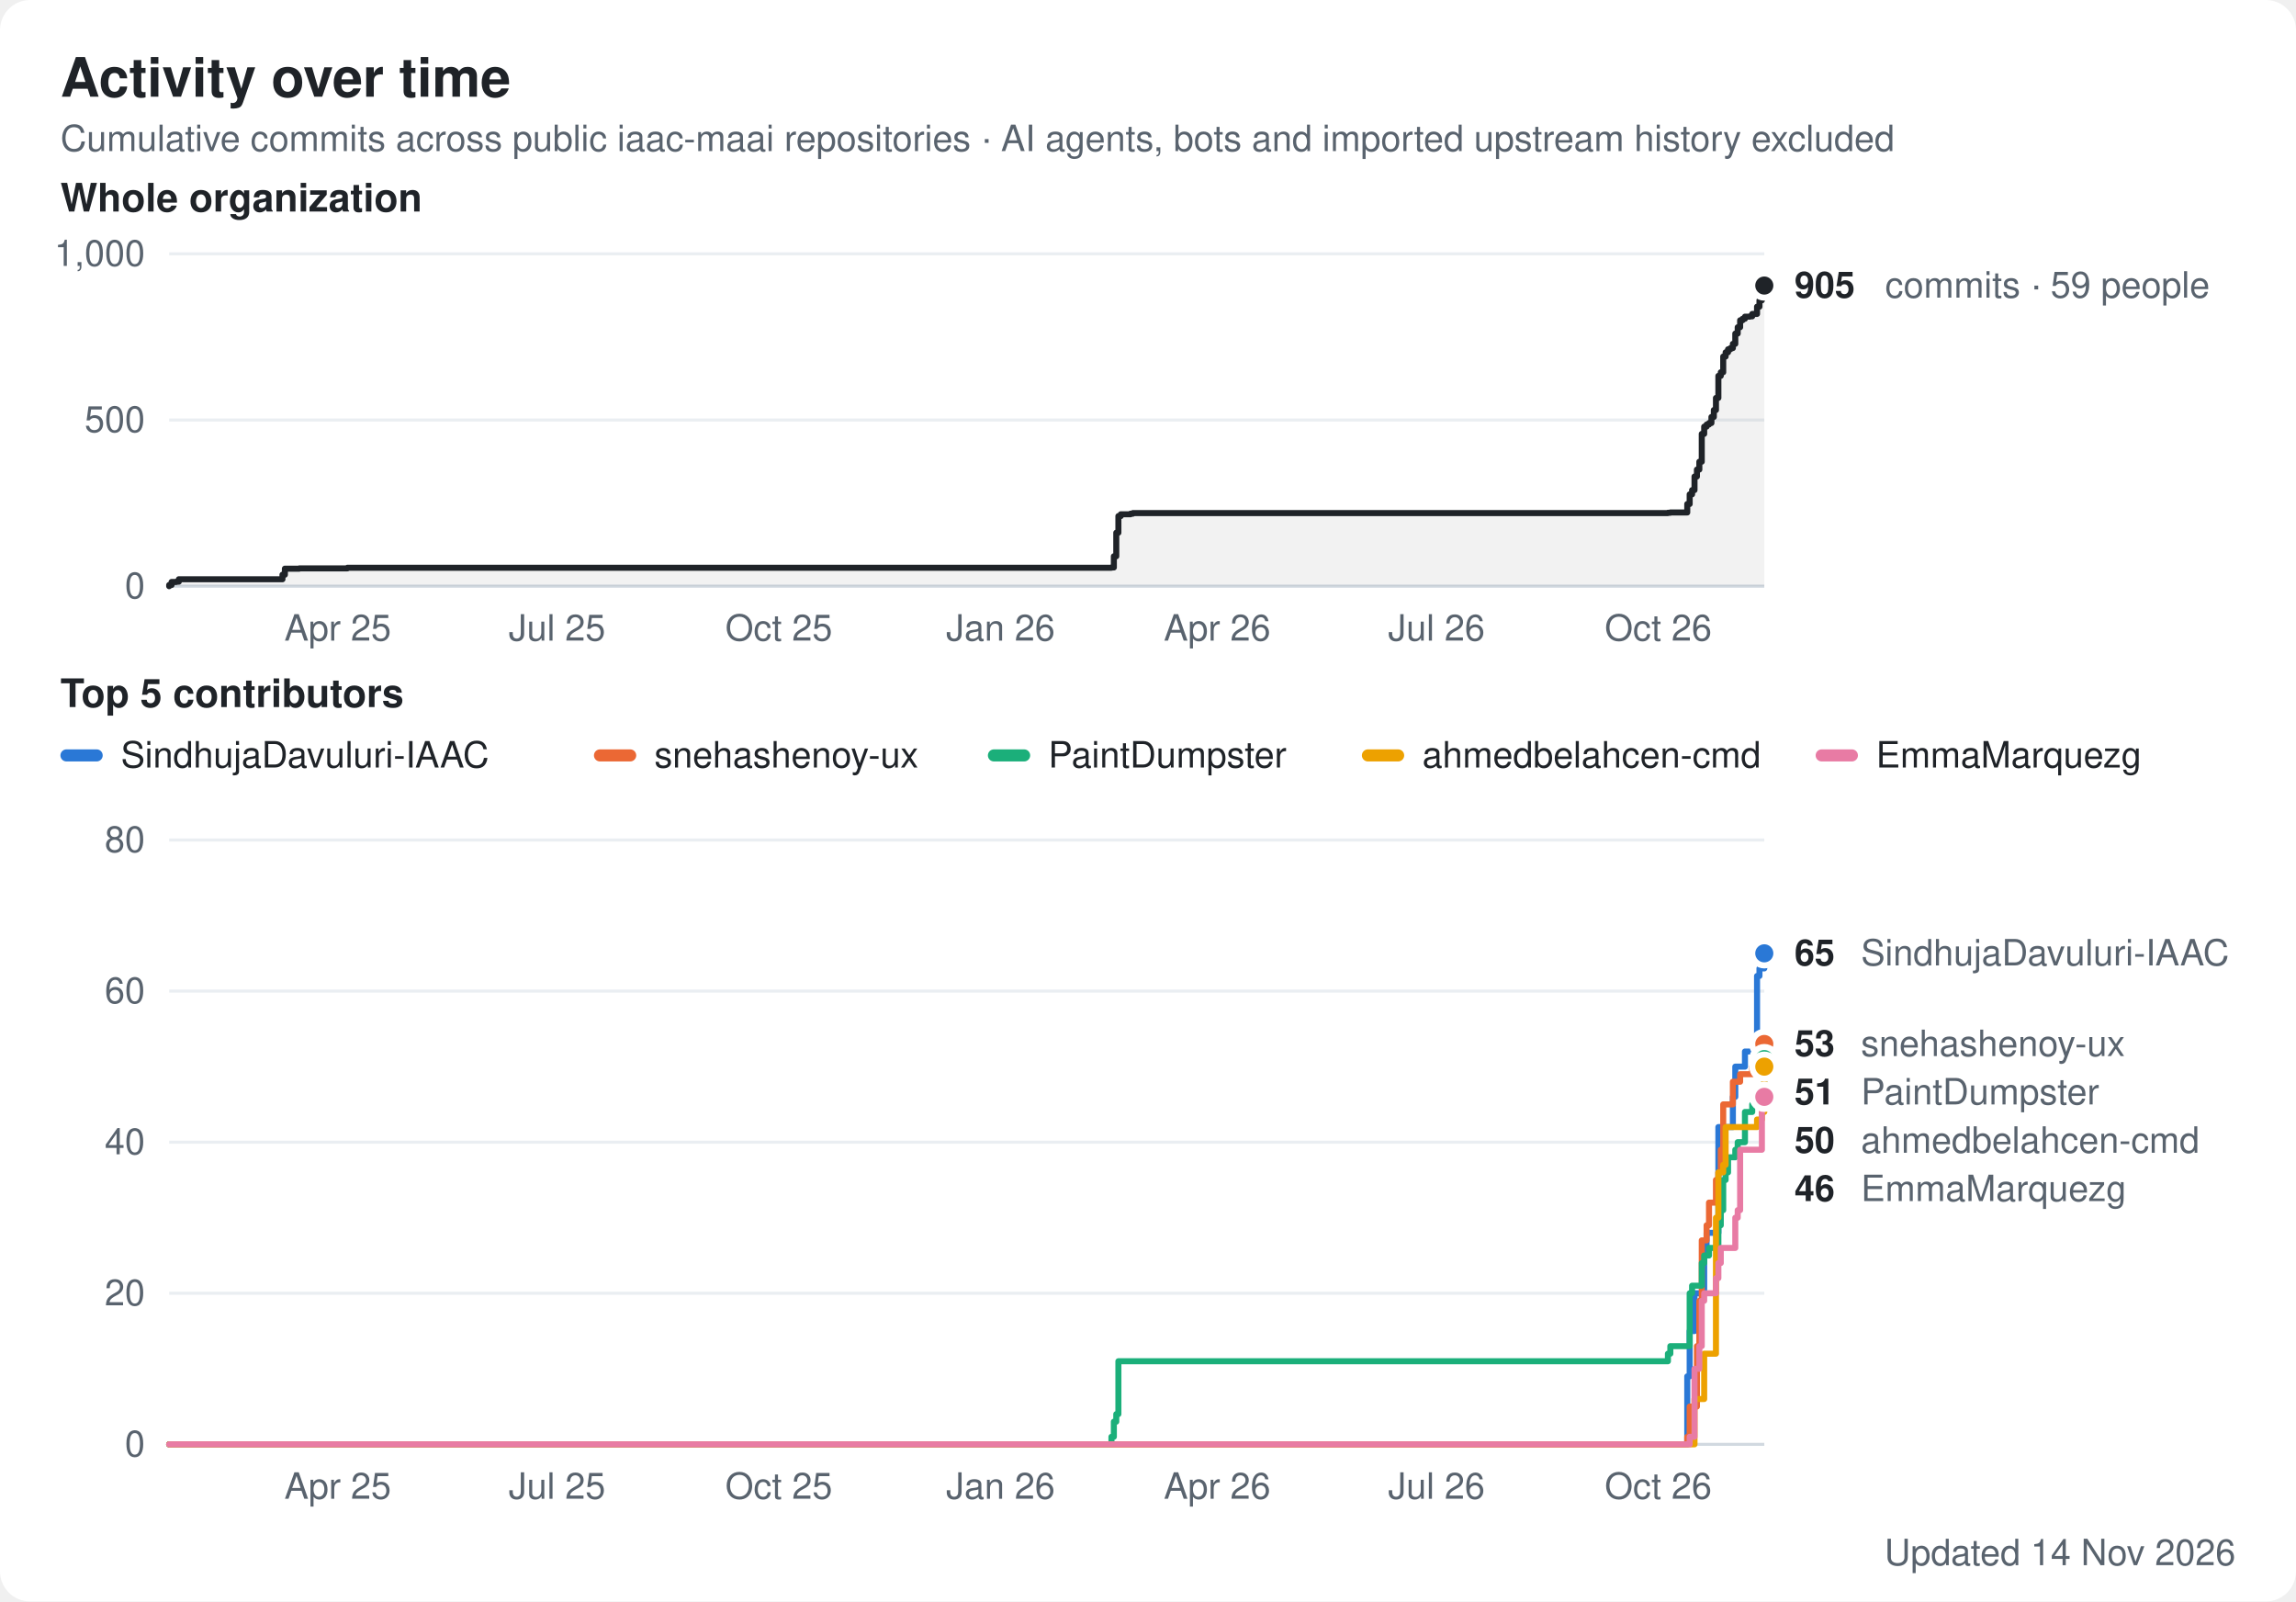
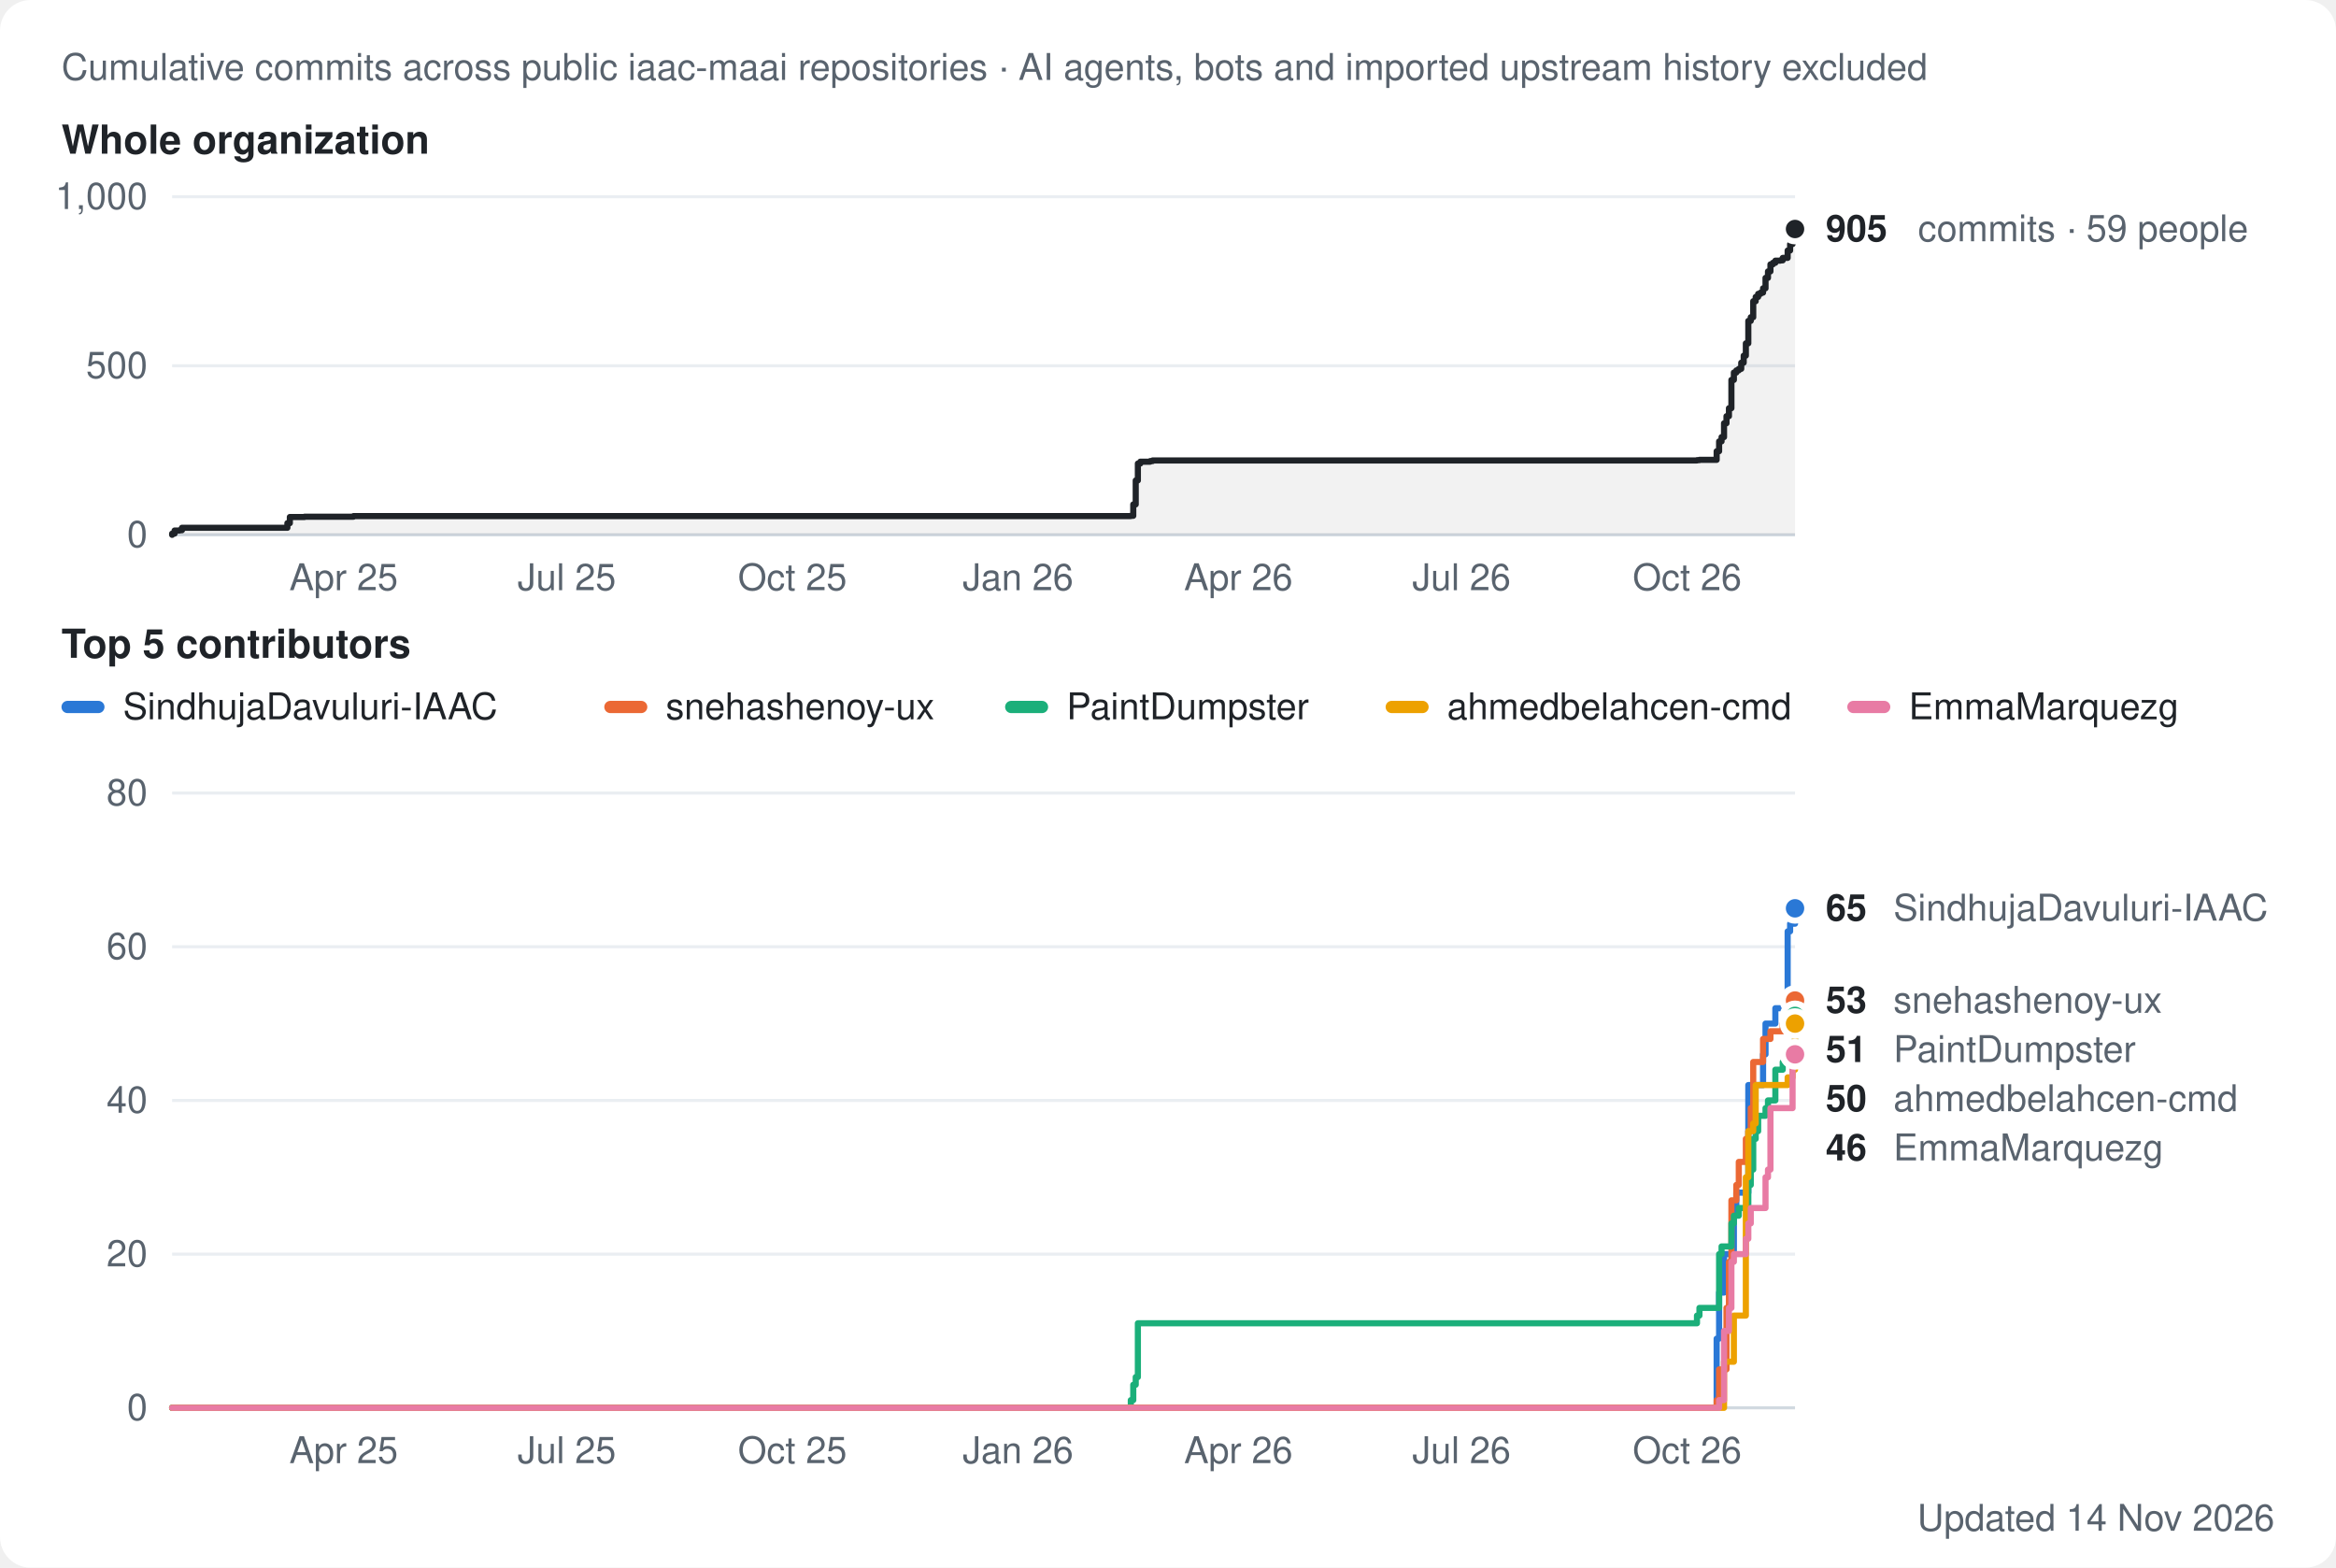
- <svg xmlns="http://www.w3.org/2000/svg" width="760" height="530" viewBox="0 0 760 530" role="img" aria-label="Cumulative commits over time across the iaac-maai organization, in total and for the top 5 contributors">
+ <svg xmlns="http://www.w3.org/2000/svg" width="760" height="510" viewBox="0 0 760 510" role="img" aria-label="Cumulative commits over time across the iaac-maai organization, in total and for the top 5 contributors">
  <style>
.bg{fill:#ffffff} .t1{fill:#1f2328} .t2{fill:#59636e} .grid{stroke:#eaeef2} .axis{stroke:#d1d9e0} .ring{stroke:#ffffff} .total{stroke:#1f2328} .totalf{fill:#1f2328} .area{fill:#1f2328;opacity:.06}
.s0{stroke:#2a78d6} .f0{fill:#2a78d6}
.s1{stroke:#eb6834} .f1{fill:#eb6834}
.s2{stroke:#1baf7a} .f2{fill:#1baf7a}
.s3{stroke:#eda100} .f3{fill:#eda100}
.s4{stroke:#e87ba4} .f4{fill:#e87ba4}
@media (prefers-color-scheme: dark){
  .bg{fill:#0d1117} .t1{fill:#e6edf3} .t2{fill:#9198a1} .grid{stroke:#1f252c} .axis{stroke:#30363d} .ring{stroke:#0d1117} .total{stroke:#e6edf3} .totalf{fill:#e6edf3} .area{fill:#e6edf3;opacity:.08}
  .s0{stroke:#3987e5} .f0{fill:#3987e5}
  .s1{stroke:#d95926} .f1{fill:#d95926}
  .s2{stroke:#199e70} .f2{fill:#199e70}
  .s3{stroke:#c98500} .f3{fill:#c98500}
  .s4{stroke:#d55181} .f4{fill:#d55181}
}
text{font-family:-apple-system,Segoe UI,Helvetica,Arial,sans-serif} .title{font-size:18px;font-weight:600} .h{font-size:13px;font-weight:600} .small{font-size:12px} .val{font-size:12px;font-weight:600}
.line{fill:none;stroke-width:2;stroke-linejoin:round;stroke-linecap:round}
</style>
-   <rect class="bg" width="760" height="530" rx="10" />
-   <text class="title t1" x="20" y="32">Activity over time</text>
-   <text class="small t2" x="20" y="50">Cumulative commits across public iaac-maai repositories · AI agents, bots and imported upstream history excluded</text>
-   <text class="h t1" x="20" y="70">Whole organization</text>
-   <line class="axis" x1="56" x2="584" y1="194.0" y2="194.0" stroke-width="1" />
-   <text class="small t2" x="48" y="198.0" text-anchor="end">0</text>
-   <line class="grid" x1="56" x2="584" y1="139.0" y2="139.0" stroke-width="1" />
-   <text class="small t2" x="48" y="143.0" text-anchor="end">500</text>
-   <line class="grid" x1="56" x2="584" y1="84.0" y2="84.0" stroke-width="1" />
-   <text class="small t2" x="48" y="88.0" text-anchor="end">1,000</text>
-   <polygon class="area" points="56.0,194.0 56.0,194.0 56.0,194.0 56.0,193.6 56.8,193.6 56.8,192.6 58.4,192.6 58.4,192.5 59.2,192.5 59.2,191.7 93.5,191.7 93.5,190.2 94.3,190.2 94.3,188.2 99.1,188.2 99.1,188.1 115.0,188.1 115.0,187.9 367.9,187.9 367.9,187.8 368.7,187.8 368.7,184.1 369.5,184.1 369.5,176.3 370.2,176.3 370.2,170.8 371.0,170.8 371.0,170.2 374.2,170.2 374.2,170.0 375.0,170.0 375.0,169.8 552.1,169.8 552.1,169.7 552.9,169.7 552.9,169.6 558.5,169.6 558.5,166.8 559.3,166.8 559.3,163.6 560.1,163.6 560.1,162.2 560.9,162.2 560.9,157.7 561.7,157.7 561.7,155.4 562.5,155.4 562.5,152.8 563.3,152.8 563.3,143.6 564.1,143.6 564.1,141.2 564.9,141.2 564.9,140.5 565.7,140.5 565.7,140.0 566.5,140.0 566.5,138.0 567.3,138.0 567.3,135.7 568.0,135.7 568.0,131.7 568.8,131.7 568.8,124.4 569.6,124.4 569.6,123.2 570.4,123.2 570.4,118.0 571.2,118.0 571.2,116.6 572.0,116.6 572.0,115.6 572.8,115.6 572.8,115.2 573.6,115.2 573.6,113.8 574.4,113.8 574.4,110.4 575.2,110.4 575.2,108.3 576.0,108.3 576.0,106.0 576.8,106.0 576.8,105.5 577.6,105.5 577.6,104.8 579.2,104.8 579.2,104.7 580.0,104.7 580.0,103.9 581.6,103.9 581.6,101.5 582.4,101.5 582.4,99.4 583.2,99.4 583.2,96.4 584.0,96.4 584.0,94.5 584.0,94.5 584.0,194.0" />
-   <polyline class="line total" points="56.0,194.0 56.0,194.0 56.0,193.6 56.8,193.6 56.8,192.6 58.4,192.6 58.4,192.5 59.2,192.5 59.2,191.7 93.5,191.7 93.5,190.2 94.3,190.2 94.3,188.2 99.1,188.2 99.1,188.1 115.0,188.1 115.0,187.9 367.9,187.9 367.9,187.8 368.7,187.8 368.7,184.1 369.5,184.1 369.5,176.3 370.2,176.3 370.2,170.8 371.0,170.8 371.0,170.2 374.2,170.2 374.2,170.0 375.0,170.0 375.0,169.8 552.1,169.8 552.1,169.7 552.9,169.7 552.9,169.6 558.5,169.6 558.5,166.8 559.3,166.8 559.3,163.6 560.1,163.6 560.1,162.2 560.9,162.2 560.9,157.7 561.7,157.7 561.7,155.4 562.5,155.4 562.5,152.8 563.3,152.8 563.3,143.6 564.1,143.6 564.1,141.2 564.9,141.2 564.9,140.5 565.7,140.5 565.7,140.0 566.5,140.0 566.5,138.0 567.3,138.0 567.3,135.7 568.0,135.7 568.0,131.7 568.8,131.7 568.8,124.4 569.6,124.4 569.6,123.2 570.4,123.2 570.4,118.0 571.2,118.0 571.2,116.6 572.0,116.6 572.0,115.6 572.8,115.6 572.8,115.2 573.6,115.2 573.6,113.8 574.4,113.8 574.4,110.4 575.2,110.4 575.2,108.3 576.0,108.3 576.0,106.0 576.8,106.0 576.8,105.5 577.6,105.5 577.6,104.8 579.2,104.8 579.2,104.7 580.0,104.7 580.0,103.9 581.6,103.9 581.6,101.5 582.4,101.5 582.4,99.4 583.2,99.4 583.2,96.4 584.0,96.4 584.0,94.5 584.0,94.5" />
-   <circle class="totalf ring" cx="584.0" cy="94.5" r="4" stroke-width="2" />
-   <text class="val t1" x="594.0" y="98.5">905</text>
-   <text class="small t2" x="624.0" y="98.5">commits · 59 people</text>
-   <text class="small t2" x="111.8" y="212.0" text-anchor="middle">Apr 25</text>
-   <text class="small t2" x="184.4" y="212.0" text-anchor="middle">Jul 25</text>
-   <text class="small t2" x="257.8" y="212.0" text-anchor="middle">Oct 25</text>
-   <text class="small t2" x="331.2" y="212.0" text-anchor="middle">Jan 26</text>
-   <text class="small t2" x="402.9" y="212.0" text-anchor="middle">Apr 26</text>
-   <text class="small t2" x="475.5" y="212.0" text-anchor="middle">Jul 26</text>
-   <text class="small t2" x="548.9" y="212.0" text-anchor="middle">Oct 26</text>
-   <text class="h t1" x="20" y="234">Top 5 contributors</text>
-   <rect class="f0" x="20" y="248" width="14" height="4" rx="2" />
-   <text class="small t1" x="40" y="254">SindhujaDavuluri-IAAC</text>
-   <rect class="f1" x="196.6" y="248" width="14" height="4" rx="2" />
-   <text class="small t1" x="216.6" y="254">snehashenoy-ux</text>
-   <rect class="f2" x="327.0" y="248" width="14" height="4" rx="2" />
-   <text class="small t1" x="347.0" y="254">PaintDumpster</text>
-   <rect class="f3" x="450.8" y="248" width="14" height="4" rx="2" />
-   <text class="small t1" x="470.8" y="254">ahmedbelahcen-cmd</text>
-   <rect class="f4" x="601.0" y="248" width="14" height="4" rx="2" />
-   <text class="small t1" x="621.0" y="254">EmmaMarquezg</text>
-   <line class="axis" x1="56" x2="584" y1="478.0" y2="478.0" stroke-width="1" />
-   <text class="small t2" x="48" y="482.0" text-anchor="end">0</text>
-   <line class="grid" x1="56" x2="584" y1="428.0" y2="428.0" stroke-width="1" />
-   <text class="small t2" x="48" y="432.0" text-anchor="end">20</text>
-   <line class="grid" x1="56" x2="584" y1="378.0" y2="378.0" stroke-width="1" />
-   <text class="small t2" x="48" y="382.0" text-anchor="end">40</text>
-   <line class="grid" x1="56" x2="584" y1="328.0" y2="328.0" stroke-width="1" />
-   <text class="small t2" x="48" y="332.0" text-anchor="end">60</text>
-   <line class="grid" x1="56" x2="584" y1="278.0" y2="278.0" stroke-width="1" />
-   <text class="small t2" x="48" y="282.0" text-anchor="end">80</text>
-   <polyline class="line s0" points="56.0,478.0 558.5,478.0 558.5,455.5 559.3,455.5 559.3,440.5 560.9,440.5 560.9,428.0 564.1,428.0 564.1,413.0 564.9,413.0 564.9,408.0 568.8,408.0 568.8,373.0 573.6,373.0 573.6,363.0 574.4,363.0 574.4,353.0 577.6,353.0 577.6,348.0 581.6,348.0 581.6,323.0 582.4,323.0 582.4,320.5 584.0,320.5 584.0,315.5 584.0,315.5" />
-   <polyline class="line s1" points="56.0,478.0 558.5,478.0 558.5,475.5 559.3,475.5 559.3,465.5 561.7,465.5 561.7,445.5 562.5,445.5 562.5,430.5 563.3,430.5 563.3,410.5 564.9,410.5 564.9,405.5 565.7,405.5 565.7,398.0 568.0,398.0 568.0,390.5 568.8,390.5 568.8,388.0 569.6,388.0 569.6,380.5 570.4,380.5 570.4,365.5 573.6,365.5 573.6,358.0 576.0,358.0 576.0,355.5 580.0,355.5 580.0,353.0 583.2,353.0 583.2,345.5 584.0,345.5" />
-   <polyline class="line s2" points="56.0,478.0 367.9,478.0 367.9,475.5 368.7,475.5 368.7,470.5 369.5,470.5 369.5,468.0 370.2,468.0 370.2,450.5 552.1,450.5 552.1,448.0 552.9,448.0 552.9,445.5 559.3,445.5 559.3,428.0 560.1,428.0 560.1,425.5 563.3,425.5 563.3,418.0 564.1,418.0 564.1,415.5 565.7,415.5 565.7,413.0 568.8,413.0 568.8,405.5 569.6,405.5 569.6,400.5 570.4,400.5 570.4,390.5 571.2,390.5 571.2,388.0 572.0,388.0 572.0,383.0 574.4,383.0 574.4,380.5 575.2,380.5 575.2,378.0 577.6,378.0 577.6,368.0 580.0,368.0 580.0,365.5 582.4,365.5 582.4,363.0 584.0,363.0 584.0,350.5 584.0,350.5" />
-   <polyline class="line s3" points="56.0,478.0 560.9,478.0 560.9,463.0 564.1,463.0 564.1,448.0 568.0,448.0 568.0,403.0 568.8,403.0 568.8,388.0 570.4,388.0 570.4,385.5 571.2,385.5 571.2,373.0 581.6,373.0 581.6,370.5 583.2,370.5 583.2,368.0 584.0,368.0 584.0,353.0 584.0,353.0" />
-   <polyline class="line s4" points="56.0,478.0 559.3,478.0 559.3,475.5 560.9,475.5 560.9,453.0 562.5,453.0 562.5,445.5 563.3,445.5 563.3,430.5 564.1,430.5 564.1,428.0 568.0,428.0 568.0,423.0 568.8,423.0 568.8,418.0 569.6,418.0 569.6,413.0 574.4,413.0 574.4,403.0 575.2,403.0 575.2,400.5 576.0,400.5 576.0,380.5 583.2,380.5 583.2,363.0 584.0,363.0" />
-   <circle class="f0 ring" cx="584.0" cy="315.5" r="4" stroke-width="2" />
-   <circle class="f1 ring" cx="584.0" cy="345.5" r="4" stroke-width="2" />
-   <circle class="f2 ring" cx="584.0" cy="350.5" r="4" stroke-width="2" />
-   <circle class="f3 ring" cx="584.0" cy="353.0" r="4" stroke-width="2" />
-   <circle class="f4 ring" cx="584.0" cy="363.0" r="4" stroke-width="2" />
-   <text class="val t1" x="594.0" y="319.5">65</text>
-   <text class="small t2" x="616.0" y="319.5">SindhujaDavuluri-IAAC</text>
-   <text class="val t1" x="594.0" y="349.5">53</text>
-   <text class="small t2" x="616.0" y="349.5">snehashenoy-ux</text>
-   <text class="val t1" x="594.0" y="365.5">51</text>
-   <text class="small t2" x="616.0" y="365.5">PaintDumpster</text>
-   <text class="val t1" x="594.0" y="381.5">50</text>
-   <text class="small t2" x="616.0" y="381.5">ahmedbelahcen-cmd</text>
-   <text class="val t1" x="594.0" y="397.5">46</text>
-   <text class="small t2" x="616.0" y="397.5">EmmaMarquezg</text>
-   <text class="small t2" x="111.8" y="496.0" text-anchor="middle">Apr 25</text>
-   <text class="small t2" x="184.4" y="496.0" text-anchor="middle">Jul 25</text>
-   <text class="small t2" x="257.8" y="496.0" text-anchor="middle">Oct 25</text>
-   <text class="small t2" x="331.2" y="496.0" text-anchor="middle">Jan 26</text>
-   <text class="small t2" x="402.9" y="496.0" text-anchor="middle">Apr 26</text>
-   <text class="small t2" x="475.5" y="496.0" text-anchor="middle">Jul 26</text>
-   <text class="small t2" x="548.9" y="496.0" text-anchor="middle">Oct 26</text>
-   <text class="small t2" x="740" y="518" text-anchor="end">Updated 14 Nov 2026</text>
+   <rect class="bg" width="760" height="510" rx="10" />
+   <text class="small t2" x="20" y="26">Cumulative commits across public iaac-maai repositories · AI agents, bots and imported upstream history excluded</text>
+   <text class="h t1" x="20" y="50">Whole organization</text>
+   <line class="axis" x1="56" x2="584" y1="174.0" y2="174.0" stroke-width="1" />
+   <text class="small t2" x="48" y="178.0" text-anchor="end">0</text>
+   <line class="grid" x1="56" x2="584" y1="119.0" y2="119.0" stroke-width="1" />
+   <text class="small t2" x="48" y="123.0" text-anchor="end">500</text>
+   <line class="grid" x1="56" x2="584" y1="64.0" y2="64.0" stroke-width="1" />
+   <text class="small t2" x="48" y="68.0" text-anchor="end">1,000</text>
+   <polygon class="area" points="56.0,174.0 56.0,174.0 56.0,174.0 56.0,173.6 56.8,173.6 56.8,172.6 58.4,172.6 58.4,172.5 59.2,172.5 59.2,171.7 93.5,171.7 93.5,170.2 94.3,170.2 94.3,168.2 99.1,168.2 99.1,168.1 115.0,168.1 115.0,167.9 367.9,167.9 367.9,167.8 368.7,167.8 368.7,164.1 369.5,164.1 369.5,156.3 370.2,156.3 370.2,150.8 371.0,150.8 371.0,150.2 374.2,150.2 374.2,150.0 375.0,150.0 375.0,149.8 552.1,149.8 552.1,149.7 552.9,149.7 552.9,149.6 558.5,149.6 558.5,146.8 559.3,146.8 559.3,143.6 560.1,143.6 560.1,142.2 560.9,142.2 560.9,137.7 561.7,137.7 561.7,135.4 562.5,135.4 562.5,132.8 563.3,132.8 563.3,123.6 564.1,123.6 564.1,121.2 564.9,121.2 564.9,120.5 565.7,120.5 565.7,120.0 566.5,120.0 566.5,118.0 567.3,118.0 567.3,115.7 568.0,115.7 568.0,111.7 568.8,111.7 568.8,104.4 569.6,104.4 569.6,103.2 570.4,103.2 570.4,98.0 571.2,98.0 571.2,96.6 572.0,96.6 572.0,95.6 572.8,95.6 572.8,95.2 573.6,95.2 573.6,93.8 574.4,93.8 574.4,90.4 575.2,90.4 575.2,88.3 576.0,88.3 576.0,86.0 576.8,86.0 576.8,85.5 577.6,85.5 577.6,84.8 579.2,84.8 579.2,84.7 580.0,84.7 580.0,83.9 581.6,83.9 581.6,81.5 582.4,81.5 582.4,79.4 583.2,79.4 583.2,76.4 584.0,76.4 584.0,74.5 584.0,74.5 584.0,174.0" />
+   <polyline class="line total" points="56.0,174.0 56.0,174.0 56.0,173.6 56.8,173.6 56.8,172.6 58.4,172.6 58.4,172.5 59.2,172.5 59.2,171.7 93.5,171.7 93.5,170.2 94.3,170.2 94.3,168.2 99.1,168.2 99.1,168.1 115.0,168.1 115.0,167.9 367.9,167.9 367.9,167.8 368.7,167.8 368.7,164.1 369.5,164.1 369.5,156.3 370.2,156.3 370.2,150.8 371.0,150.8 371.0,150.2 374.2,150.2 374.2,150.0 375.0,150.0 375.0,149.8 552.1,149.8 552.1,149.7 552.9,149.7 552.9,149.6 558.5,149.6 558.5,146.8 559.3,146.8 559.3,143.6 560.1,143.6 560.1,142.2 560.9,142.2 560.9,137.7 561.7,137.7 561.7,135.4 562.5,135.4 562.5,132.8 563.3,132.8 563.3,123.6 564.1,123.6 564.1,121.2 564.9,121.2 564.9,120.5 565.7,120.5 565.7,120.0 566.5,120.0 566.5,118.0 567.3,118.0 567.3,115.7 568.0,115.7 568.0,111.7 568.8,111.7 568.8,104.4 569.6,104.4 569.6,103.2 570.4,103.2 570.4,98.0 571.2,98.0 571.2,96.6 572.0,96.6 572.0,95.6 572.8,95.6 572.8,95.2 573.6,95.2 573.6,93.8 574.4,93.8 574.4,90.4 575.2,90.4 575.2,88.3 576.0,88.3 576.0,86.0 576.8,86.0 576.8,85.5 577.6,85.5 577.6,84.8 579.2,84.8 579.2,84.7 580.0,84.7 580.0,83.9 581.6,83.9 581.6,81.5 582.4,81.5 582.4,79.4 583.2,79.4 583.2,76.4 584.0,76.4 584.0,74.5 584.0,74.5" />
+   <circle class="totalf ring" cx="584.0" cy="74.5" r="4" stroke-width="2" />
+   <text class="val t1" x="594.0" y="78.5">905</text>
+   <text class="small t2" x="624.0" y="78.5">commits · 59 people</text>
+   <text class="small t2" x="111.8" y="192.0" text-anchor="middle">Apr 25</text>
+   <text class="small t2" x="184.4" y="192.0" text-anchor="middle">Jul 25</text>
+   <text class="small t2" x="257.8" y="192.0" text-anchor="middle">Oct 25</text>
+   <text class="small t2" x="331.2" y="192.0" text-anchor="middle">Jan 26</text>
+   <text class="small t2" x="402.9" y="192.0" text-anchor="middle">Apr 26</text>
+   <text class="small t2" x="475.5" y="192.0" text-anchor="middle">Jul 26</text>
+   <text class="small t2" x="548.9" y="192.0" text-anchor="middle">Oct 26</text>
+   <text class="h t1" x="20" y="214">Top 5 contributors</text>
+   <rect class="f0" x="20" y="228" width="14" height="4" rx="2" />
+   <text class="small t1" x="40" y="234">SindhujaDavuluri-IAAC</text>
+   <rect class="f1" x="196.6" y="228" width="14" height="4" rx="2" />
+   <text class="small t1" x="216.6" y="234">snehashenoy-ux</text>
+   <rect class="f2" x="327.0" y="228" width="14" height="4" rx="2" />
+   <text class="small t1" x="347.0" y="234">PaintDumpster</text>
+   <rect class="f3" x="450.8" y="228" width="14" height="4" rx="2" />
+   <text class="small t1" x="470.8" y="234">ahmedbelahcen-cmd</text>
+   <rect class="f4" x="601.0" y="228" width="14" height="4" rx="2" />
+   <text class="small t1" x="621.0" y="234">EmmaMarquezg</text>
+   <line class="axis" x1="56" x2="584" y1="458.0" y2="458.0" stroke-width="1" />
+   <text class="small t2" x="48" y="462.0" text-anchor="end">0</text>
+   <line class="grid" x1="56" x2="584" y1="408.0" y2="408.0" stroke-width="1" />
+   <text class="small t2" x="48" y="412.0" text-anchor="end">20</text>
+   <line class="grid" x1="56" x2="584" y1="358.0" y2="358.0" stroke-width="1" />
+   <text class="small t2" x="48" y="362.0" text-anchor="end">40</text>
+   <line class="grid" x1="56" x2="584" y1="308.0" y2="308.0" stroke-width="1" />
+   <text class="small t2" x="48" y="312.0" text-anchor="end">60</text>
+   <line class="grid" x1="56" x2="584" y1="258.0" y2="258.0" stroke-width="1" />
+   <text class="small t2" x="48" y="262.0" text-anchor="end">80</text>
+   <polyline class="line s0" points="56.0,458.0 558.5,458.0 558.5,435.5 559.3,435.5 559.3,420.5 560.9,420.5 560.9,408.0 564.1,408.0 564.1,393.0 564.9,393.0 564.9,388.0 568.8,388.0 568.8,353.0 573.6,353.0 573.6,343.0 574.4,343.0 574.4,333.0 577.6,333.0 577.6,328.0 581.6,328.0 581.6,303.0 582.4,303.0 582.4,300.5 584.0,300.5 584.0,295.5 584.0,295.5" />
+   <polyline class="line s1" points="56.0,458.0 558.5,458.0 558.5,455.5 559.3,455.5 559.3,445.5 561.7,445.5 561.7,425.5 562.5,425.5 562.5,410.5 563.3,410.5 563.3,390.5 564.9,390.5 564.9,385.5 565.7,385.5 565.7,378.0 568.0,378.0 568.0,370.5 568.8,370.5 568.8,368.0 569.6,368.0 569.6,360.5 570.4,360.5 570.4,345.5 573.6,345.5 573.6,338.0 576.0,338.0 576.0,335.5 580.0,335.5 580.0,333.0 583.2,333.0 583.2,325.5 584.0,325.5" />
+   <polyline class="line s2" points="56.0,458.0 367.9,458.0 367.9,455.5 368.7,455.5 368.7,450.5 369.5,450.5 369.5,448.0 370.2,448.0 370.2,430.5 552.1,430.5 552.1,428.0 552.9,428.0 552.9,425.5 559.3,425.5 559.3,408.0 560.1,408.0 560.1,405.5 563.3,405.5 563.3,398.0 564.1,398.0 564.1,395.5 565.7,395.5 565.7,393.0 568.8,393.0 568.8,385.5 569.6,385.5 569.6,380.5 570.4,380.5 570.4,370.5 571.2,370.5 571.2,368.0 572.0,368.0 572.0,363.0 574.4,363.0 574.4,360.5 575.2,360.5 575.2,358.0 577.6,358.0 577.6,348.0 580.0,348.0 580.0,345.5 582.4,345.5 582.4,343.0 584.0,343.0 584.0,330.5 584.0,330.5" />
+   <polyline class="line s3" points="56.0,458.0 560.9,458.0 560.9,443.0 564.1,443.0 564.1,428.0 568.0,428.0 568.0,383.0 568.8,383.0 568.8,368.0 570.4,368.0 570.4,365.5 571.2,365.5 571.2,353.0 581.6,353.0 581.6,350.5 583.2,350.5 583.2,348.0 584.0,348.0 584.0,333.0 584.0,333.0" />
+   <polyline class="line s4" points="56.0,458.0 559.3,458.0 559.3,455.5 560.9,455.5 560.9,433.0 562.5,433.0 562.5,425.5 563.3,425.5 563.3,410.5 564.1,410.5 564.1,408.0 568.0,408.0 568.0,403.0 568.8,403.0 568.8,398.0 569.6,398.0 569.6,393.0 574.4,393.0 574.4,383.0 575.2,383.0 575.2,380.5 576.0,380.5 576.0,360.5 583.2,360.5 583.2,343.0 584.0,343.0" />
+   <circle class="f0 ring" cx="584.0" cy="295.5" r="4" stroke-width="2" />
+   <circle class="f1 ring" cx="584.0" cy="325.5" r="4" stroke-width="2" />
+   <circle class="f2 ring" cx="584.0" cy="330.5" r="4" stroke-width="2" />
+   <circle class="f3 ring" cx="584.0" cy="333.0" r="4" stroke-width="2" />
+   <circle class="f4 ring" cx="584.0" cy="343.0" r="4" stroke-width="2" />
+   <text class="val t1" x="594.0" y="299.5">65</text>
+   <text class="small t2" x="616.0" y="299.5">SindhujaDavuluri-IAAC</text>
+   <text class="val t1" x="594.0" y="329.5">53</text>
+   <text class="small t2" x="616.0" y="329.5">snehashenoy-ux</text>
+   <text class="val t1" x="594.0" y="345.5">51</text>
+   <text class="small t2" x="616.0" y="345.5">PaintDumpster</text>
+   <text class="val t1" x="594.0" y="361.5">50</text>
+   <text class="small t2" x="616.0" y="361.5">ahmedbelahcen-cmd</text>
+   <text class="val t1" x="594.0" y="377.5">46</text>
+   <text class="small t2" x="616.0" y="377.5">EmmaMarquezg</text>
+   <text class="small t2" x="111.8" y="476.0" text-anchor="middle">Apr 25</text>
+   <text class="small t2" x="184.4" y="476.0" text-anchor="middle">Jul 25</text>
+   <text class="small t2" x="257.8" y="476.0" text-anchor="middle">Oct 25</text>
+   <text class="small t2" x="331.2" y="476.0" text-anchor="middle">Jan 26</text>
+   <text class="small t2" x="402.9" y="476.0" text-anchor="middle">Apr 26</text>
+   <text class="small t2" x="475.5" y="476.0" text-anchor="middle">Jul 26</text>
+   <text class="small t2" x="548.9" y="476.0" text-anchor="middle">Oct 26</text>
+   <text class="small t2" x="740" y="498" text-anchor="end">Updated 14 Nov 2026</text>
</svg>
